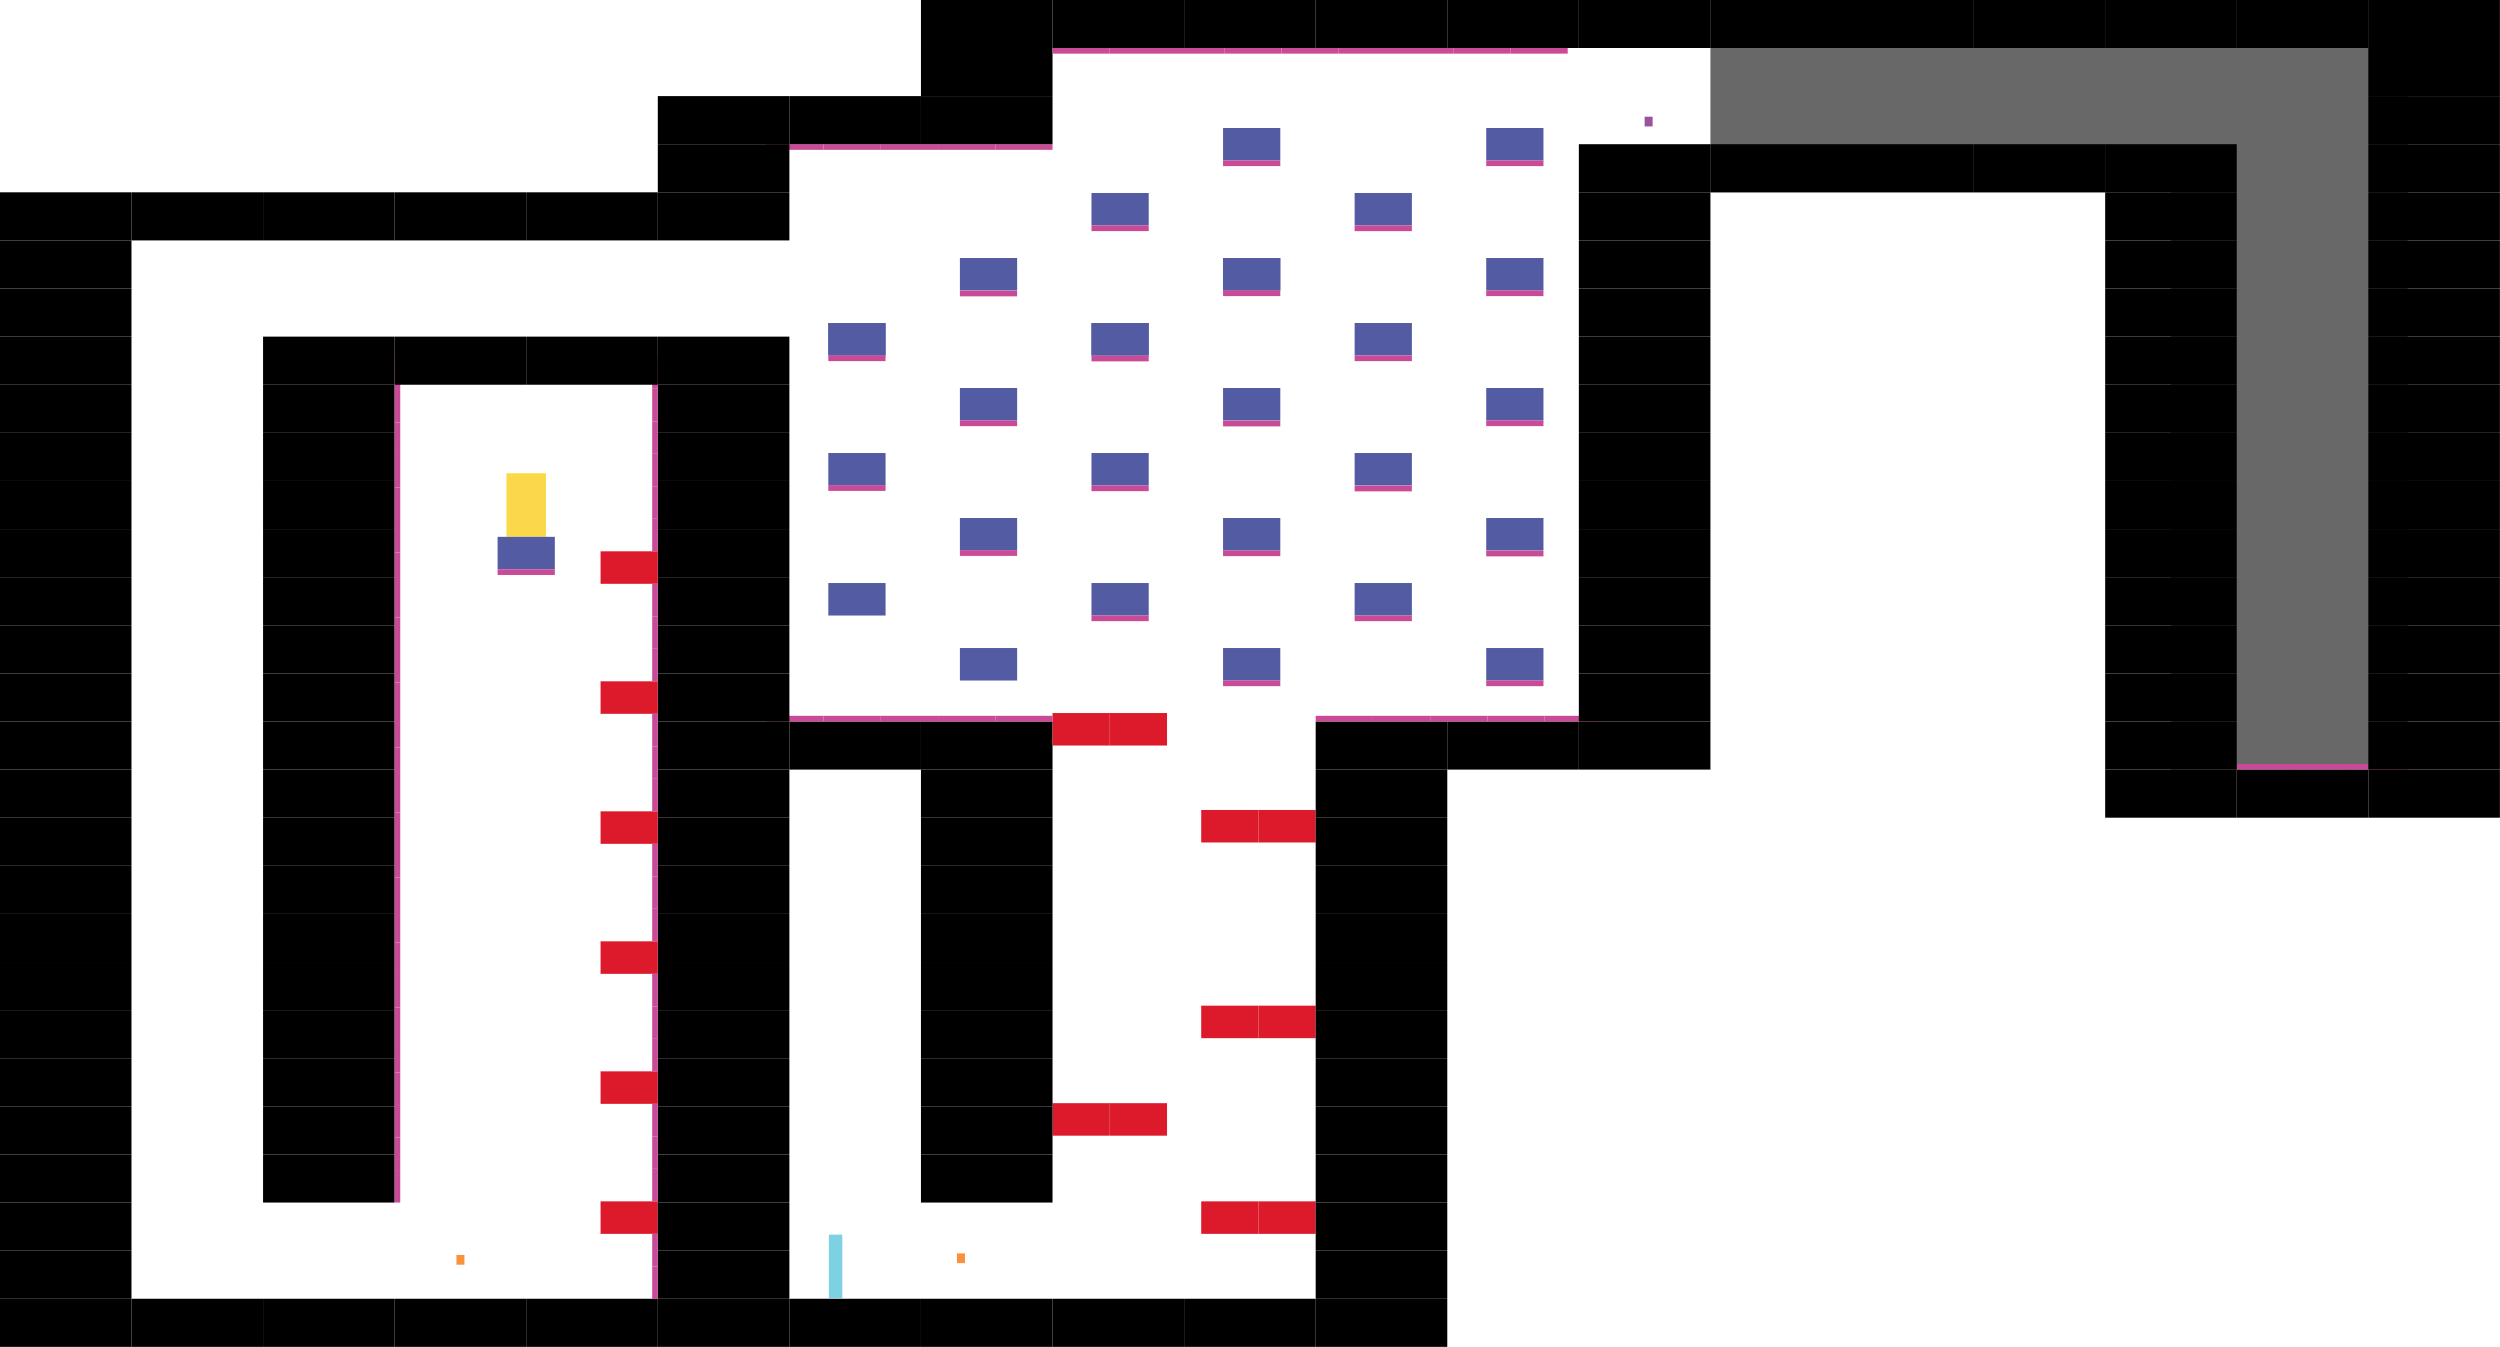
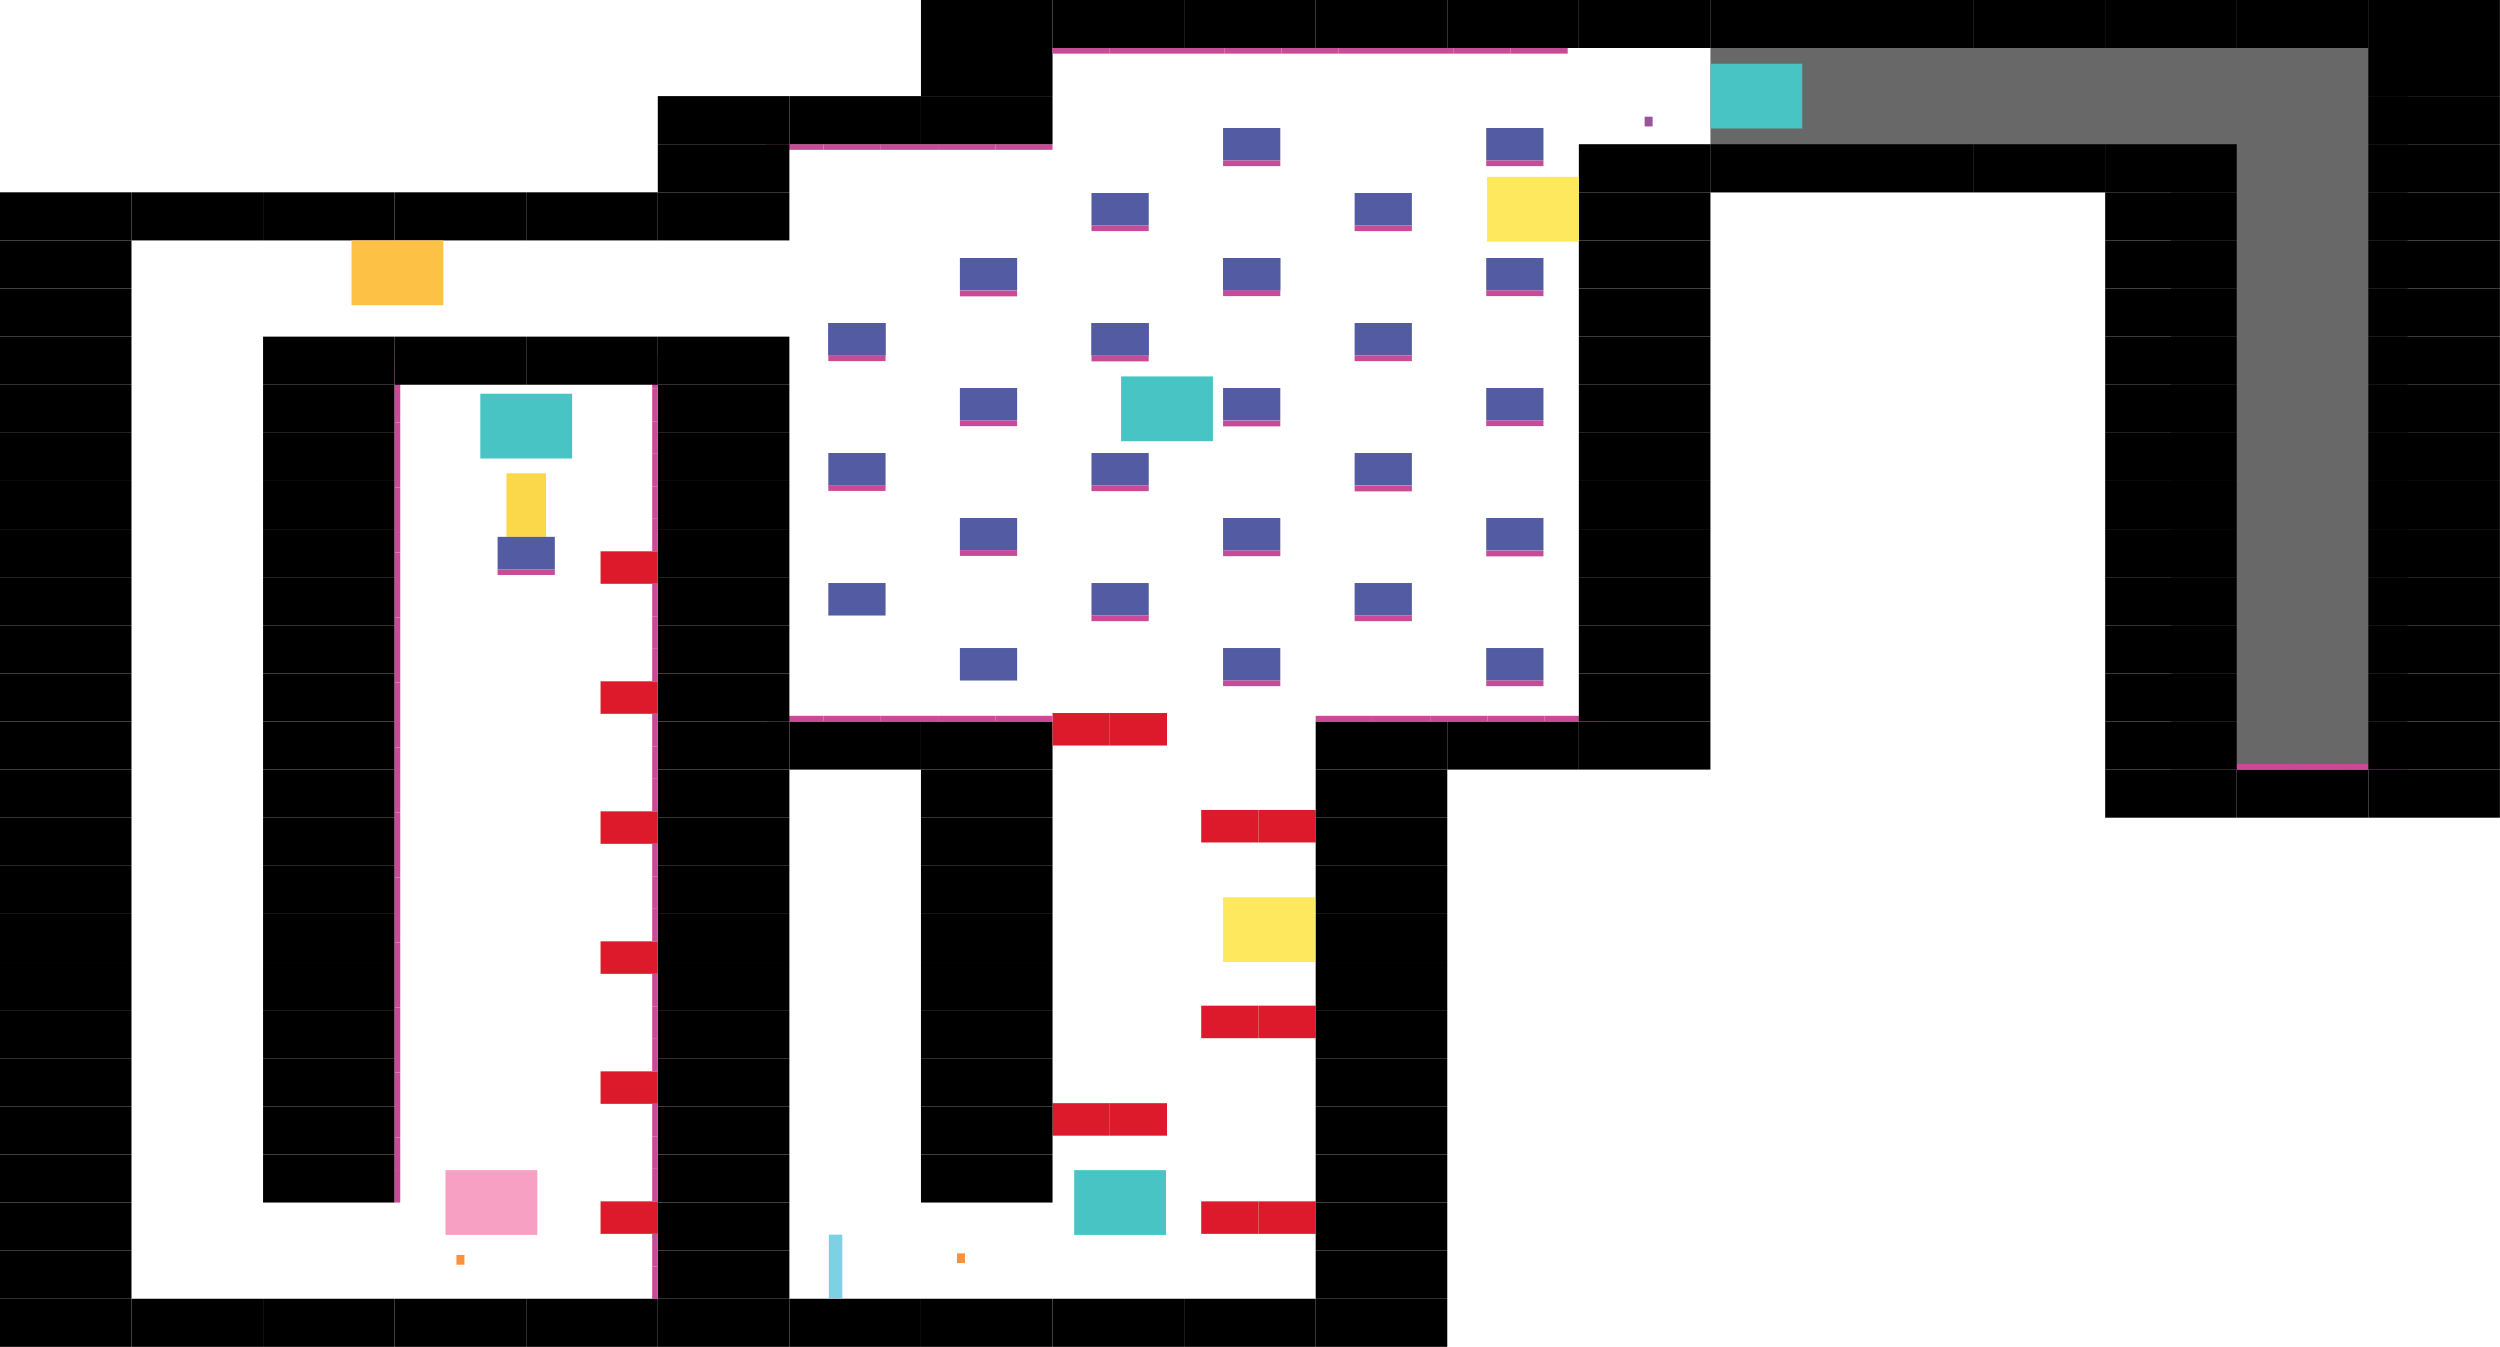
<svg xmlns="http://www.w3.org/2000/svg" version="1.1" id="Calque_1" x="0px" y="0px" width="15871.95px" height="8551.65px" viewBox="0 0 15871.95 8551.65" enable-background="new 0 0 15871.95 8551.65" xml:space="preserve">
  <rect id="shadows_1_" x="10859.146" y="-0.702" fill="#686868" width="4425.992" height="1221.664" />
  <rect id="shadows_3_" x="13782.934" y="1018.918" fill="#686868" width="1502.202" height="3867.234" />
  <rect id="characterstart_4_" x="5262.301" y="7838.325" fill="#7CD2E2" width="85.193" height="403.363" />
  <rect id="groundcage1_27_" x="4176.217" y="8245.53" width="835.367" height="305.416" />
  <rect id="end_4_" x="3215.219" y="3004.484" fill="#FBD849" width="251.266" height="403.363" />
  <rect id="groundcage1_3_" x="5011.585" y="8245.53" width="835.366" height="305.416" />
  <rect id="groundcage1_2_" x="5846.952" y="8245.53" width="835.366" height="305.416" />
  <rect id="groundcage1_5_" x="6682.317" y="8245.53" width="835.366" height="305.416" />
  <rect id="groundcage1_4_" x="7517.685" y="8245.53" width="835.366" height="305.416" />
  <rect id="groundcage1_6_" x="4176.217" y="7940.114" width="835.367" height="305.416" />
  <rect id="groundcage1_13_" x="5846.952" y="7329.282" width="835.366" height="305.416" />
  <rect id="groundcage1_15_" x="8353.051" y="8245.53" width="835.365" height="305.416" />
  <rect id="groundcage1_25_" x="8353.051" y="4580.538" width="835.365" height="305.416" />
  <rect id="groundcage1_31_" x="5846.952" y="4580.538" width="835.366" height="305.416" />
  <rect id="platformcage3_2_" x="7989.637" y="7627.152" fill="#DD192C" width="363.413" height="206.352" />
  <rect id="platformcage3_1_" x="7626.223" y="7627.152" fill="#DD192C" width="363.414" height="206.352" />
  <rect id="platformcage3_11_" x="3812.805" y="7627.152" fill="#DD192C" width="363.413" height="206.352" />
  <rect id="platformcage3_6_" x="7989.637" y="6384.745" fill="#DD192C" width="363.412" height="206.352" />
  <rect id="platformcage3_5_" x="7626.222" y="6384.745" fill="#DD192C" width="363.414" height="206.352" />
-   <rect id="platformcage3_7_" x="7045.731" y="7003.801" fill="#DD192C" width="363.413" height="206.352" />
+   <rect id="platformcage3_7_" x="7045.73" y="7003.801" fill="#DD192C" width="363.414" height="206.352" />
  <rect id="platformcage3_3_" x="6682.317" y="7003.801" fill="#DD192C" width="363.413" height="206.352" />
  <rect id="platformcage3_8_" x="7989.635" y="5142.338" fill="#DD192C" width="363.413" height="206.352" />
  <rect id="platformcage3_4_" x="7626.221" y="5142.338" fill="#DD192C" width="363.414" height="206.352" />
-   <rect id="platformcage3_15_" x="7045.731" y="4526.895" fill="#DD192C" width="363.413" height="206.352" />
+   <rect id="platformcage3_15_" x="7045.73" y="4526.895" fill="#DD192C" width="363.414" height="206.352" />
  <rect id="platformcage3_14_" x="6682.317" y="4526.895" fill="#DD192C" width="363.413" height="206.352" />
  <rect id="groundcage1_22_" x="5011.584" y="4580.538" width="835.365" height="305.416" />
  <rect id="groundcage1_45_" x="9188.416" y="4580.538" width="835.365" height="305.416" />
  <rect id="groundcage1_47_" x="10023.781" y="4580.538" width="835.365" height="305.416" />
  <rect id="groundcage1_72_" x="10023.78" y="915.546" width="835.365" height="305.416" />
  <rect id="groundcage1_106_" x="1670.122" y="2137.21" width="835.365" height="305.416" />
  <rect id="platformcage4_1_" x="6094.199" y="4114.191" fill="#535BA2" width="363.414" height="206.352" />
  <rect id="platformcage4_4_" x="6929.567" y="3701.488" fill="#535BA2" width="363.414" height="206.352" />
  <rect id="platformcage4_8_" x="5258.834" y="3701.488" fill="#535BA2" width="363.413" height="206.352" />
  <rect id="platformcage4_29_" x="3159.146" y="3408.263" fill="#535BA2" width="363.413" height="206.352" />
  <rect id="platformcage4_7_" x="6929.567" y="2050.676" fill="#535BA2" width="363.414" height="206.352" />
  <rect id="platformcage4_10_" x="5258.834" y="2050.676" fill="#535BA2" width="363.413" height="206.352" />
  <rect id="platformcage4_5_" x="6094.199" y="3288.785" fill="#535BA2" width="363.414" height="206.352" />
  <rect id="platformcage4_3_" x="5258.834" y="2876.082" fill="#535BA2" width="363.413" height="206.352" />
  <rect id="platformcage4_9_" x="6929.567" y="2876.082" fill="#535BA2" width="363.414" height="206.352" />
  <rect id="platformcage4_2_" x="6094.199" y="2463.379" fill="#535BA2" width="363.414" height="206.352" />
  <rect id="platformcage4_24_" x="6929.567" y="1225.27" fill="#535BA2" width="363.413" height="206.352" />
  <rect id="platformcage4_21_" x="5258.834" y="2050.676" fill="#535BA2" width="363.413" height="206.352" />
  <rect id="platformcage4_20_" x="6929.567" y="2050.676" fill="#535BA2" width="363.413" height="206.352" />
  <rect id="platformcage4_15_" x="6094.199" y="1637.973" fill="#535BA2" width="363.413" height="206.352" />
  <rect id="platformcage4_19_" x="7764.934" y="4114.191" fill="#535BA2" width="363.412" height="206.352" />
  <rect id="platformcage4_18_" x="8600.301" y="3701.488" fill="#535BA2" width="363.414" height="206.352" />
  <rect id="platformcage4_14_" x="7764.934" y="3288.785" fill="#535BA2" width="363.412" height="206.352" />
  <rect id="platformcage4_12_" x="8600.301" y="2876.082" fill="#535BA2" width="363.414" height="206.352" />
  <rect id="platformcage4_11_" x="7764.934" y="2463.379" fill="#535BA2" width="363.412" height="206.352" />
  <rect id="platformcage4_22_" x="9435.666" y="4114.191" fill="#535BA2" width="363.414" height="206.352" />
  <rect id="platformcage4_17_" x="9435.666" y="3288.785" fill="#535BA2" width="363.414" height="206.352" />
  <rect id="platformcage4_13_" x="9435.666" y="2463.379" fill="#535BA2" width="363.414" height="206.352" />
  <rect id="platformcage4_27_" x="8600.302" y="2050.676" fill="#535BA2" width="363.414" height="206.352" />
  <rect id="platformcage4_26_" x="7764.934" y="1637.973" fill="#535BA2" width="363.414" height="206.352" />
  <rect id="platformcage4_28_" x="7764.937" y="1637.973" fill="#535BA2" width="363.413" height="206.352" />
  <rect id="platformcage4_23_" x="8600.305" y="1225.27" fill="#535BA2" width="363.413" height="206.352" />
  <rect id="platformcage4_16_" x="7764.938" y="812.566" fill="#535BA2" width="363.412" height="206.352" />
  <rect id="platformcage4_25_" x="9435.676" y="812.566" fill="#535BA2" width="363.412" height="206.352" />
  <rect id="groundcage3_113_" x="5846.95" y="304.714" width="835.366" height="305.416" />
  <rect id="groundcage1_82_" x="10859.153" y="915.546" width="835.365" height="305.416" />
  <rect id="groundcage4_1_" x="11694.511" y="915.546" width="835.367" height="305.416" />
  <rect id="groundcage1_88_" x="12529.883" y="915.546" width="835.366" height="305.416" />
  <rect id="groundcage1_91_" x="13365.25" y="915.546" width="835.364" height="305.416" />
  <rect id="groundcage1_100_" x="15035.98" y="4885.953" width="835.366" height="305.416" />
  <rect id="groundcage1_99_" x="13365.253" y="4885.953" width="835.363" height="305.416" />
  <rect id="groundcage1_101_" x="14200.615" y="4885.953" width="835.365" height="305.416" />
-   <rect id="spadesdown_11_" x="14200.617" y="4850.158" fill="#C94A96" width="361.509" height="35.795" />
-   <rect id="spadesdown_12_" x="14562.125" y="4850.158" fill="#C94A96" width="361.507" height="35.795" />
+   <rect id="spadesdown_11_" x="14200.616" y="4850.158" fill="#C94A96" width="361.51" height="35.795" />
+   <rect id="spadesdown_12_" x="14562.126" y="4850.158" fill="#C94A96" width="361.506" height="35.795" />
  <rect id="spadesdown_13_" x="14923.632" y="4850.158" fill="#C94A96" width="361.508" height="35.795" />
  <rect id="pillevolutiond_1_" x="10441.463" y="740.848" fill="#9A549C" width="50.684" height="61.855" />
  <rect id="spadesdown_1_" x="6318.904" y="4544.555" fill="#C94A96" width="363.413" height="35.983" />
  <rect id="spadesdown_2_" x="5955.491" y="4544.555" fill="#C94A96" width="363.413" height="35.983" />
  <rect id="spadesdown_3_" x="5592.077" y="4544.555" fill="#C94A96" width="363.414" height="35.983" />
  <rect id="spadesdown_6_" x="5228.665" y="4544.555" fill="#C94A96" width="363.413" height="35.983" />
  <rect id="spadesdown_4_" x="4865.253" y="4544.555" fill="#C94A96" width="363.413" height="35.983" />
  <rect id="spadesdown_5_" x="8353.049" y="4544.555" fill="#C94A96" width="363.413" height="35.983" />
  <rect id="spadesdown_7_" x="8716.463" y="4544.556" fill="#C94A96" width="363.413" height="35.983" />
  <rect id="spadesdown_9_" x="9079.876" y="4544.555" fill="#C94A96" width="363.412" height="35.983" />
  <rect id="spadesdown_8_" x="9443.288" y="4544.555" fill="#C94A96" width="363.414" height="35.983" />
  <rect id="spadesdown_10_" x="9806.701" y="4544.555" fill="#C94A96" width="363.413" height="35.983" />
  <rect id="spadesup_1_" x="6929.567" y="3907.84" fill="#C94A96" width="363.414" height="35.792" />
  <rect id="spadesup_2_" x="7764.934" y="4320.543" fill="#C94A96" width="363.412" height="35.793" />
  <rect id="spadesup_4_" x="5258.834" y="3080.84" fill="#C94A96" width="363.413" height="35.792" />
  <rect id="spadesup_43_" x="3159.146" y="3614.614" fill="#C94A96" width="363.413" height="35.792" />
  <rect id="spadesup_3_" x="6094.199" y="3493.543" fill="#C94A96" width="363.414" height="35.792" />
  <rect id="spadesup_6_" x="5258.834" y="2257.027" fill="#C94A96" width="363.413" height="35.792" />
  <rect id="spadesup_5_" x="6094.199" y="2669.73" fill="#C94A96" width="363.414" height="35.792" />
  <rect id="spadesup_8_" x="6929.567" y="3082.434" fill="#C94A96" width="363.414" height="35.792" />
  <rect id="spadesup_7_" x="7764.934" y="3495.137" fill="#C94A96" width="363.412" height="35.792" />
  <rect id="spadesup_10_" x="8600.301" y="3907.84" fill="#C94A96" width="363.412" height="35.792" />
  <rect id="spadesup_9_" x="9435.666" y="4320.543" fill="#C94A96" width="363.413" height="35.793" />
  <rect id="spadesup_15_" x="6094.201" y="1845.73" fill="#C94A96" width="363.413" height="35.792" />
  <rect id="spadesup_14_" x="6929.569" y="2258.434" fill="#C94A96" width="363.413" height="35.792" />
  <rect id="spadesup_13_" x="7764.934" y="2671.137" fill="#C94A96" width="363.414" height="35.792" />
  <rect id="spadesup_12_" x="8600.303" y="3083.84" fill="#C94A96" width="363.411" height="35.792" />
  <rect id="spadesup_11_" x="9435.666" y="3496.543" fill="#C94A96" width="363.413" height="35.792" />
  <rect id="spadesup_19_" x="6929.569" y="1431.436" fill="#C94A96" width="363.413" height="35.792" />
  <rect id="spadesup_18_" x="7764.934" y="1844.139" fill="#C94A96" width="363.414" height="35.792" />
  <rect id="spadesup_16_" x="9435.666" y="2669.545" fill="#C94A96" width="363.413" height="35.792" />
  <rect id="spadesup_21_" x="7764.934" y="1018.918" fill="#C94A96" width="363.414" height="35.792" />
  <rect id="spadesup_20_" x="8600.301" y="1431.621" fill="#C94A96" width="363.412" height="35.792" />
  <rect id="spadesup_22_" x="9435.676" y="1018.918" fill="#C94A96" width="363.412" height="35.792" />
  <rect id="spadesup_23_" x="4865.254" y="915.546" fill="#C94A96" width="363.412" height="35.792" />
  <rect id="spadesup_24_" x="5228.667" y="915.546" fill="#C94A96" width="363.411" height="35.792" />
  <rect id="spadesup_26_" x="5592.079" y="915.546" fill="#C94A96" width="363.412" height="35.792" />
  <rect id="spadesup_25_" x="5955.491" y="915.546" fill="#C94A96" width="363.413" height="35.792" />
  <rect id="spadesup_27_" x="6318.904" y="915.546" fill="#C94A96" width="363.412" height="35.792" />
  <rect id="spadesup_32_" x="6682.316" y="304.714" fill="#C94A96" width="363.412" height="35.792" />
  <rect id="spadesup_31_" x="7045.729" y="304.714" fill="#C94A96" width="363.411" height="35.792" />
  <rect id="spadesup_30_" x="7409.142" y="304.714" fill="#C94A96" width="363.412" height="35.792" />
  <rect id="spadesup_29_" x="7772.555" y="304.714" fill="#C94A96" width="363.413" height="35.792" />
  <rect id="spadesup_28_" x="8135.967" y="304.714" fill="#C94A96" width="363.412" height="35.792" />
  <rect id="spadesup_37_" x="8499.379" y="304.714" fill="#C94A96" width="363.412" height="35.792" />
  <rect id="spadesup_36_" x="8862.791" y="304.714" fill="#C94A96" width="363.412" height="35.792" />
  <rect id="spadesup_35_" x="9226.203" y="304.714" fill="#C94A96" width="363.412" height="35.792" />
  <rect id="spadesup_34_" x="9589.617" y="304.714" fill="#C94A96" width="363.411" height="35.792" />
  <rect id="groundcage3_114_" x="4176.218" y="915.546" width="835.366" height="305.416" />
  <rect id="platformcage4_30_" x="9435.666" y="1637.973" fill="#535BA2" width="363.414" height="206.352" />
  <rect id="spadesup_33_" x="9435.666" y="1844.139" fill="#C94A96" width="363.413" height="35.792" />
  <rect id="spadesup_17_" x="8600.306" y="2257.027" fill="#C94A96" width="363.412" height="35.792" />
  <rect id="groundcage2" x="-0.609" y="1220.962" width="835.365" height="305.416" />
  <rect id="groundcage2_1_" x="834.757" y="1220.962" width="835.365" height="305.416" />
  <rect id="groundcage2_2_" x="1670.122" y="1220.962" width="835.365" height="305.416" />
  <rect id="groundcage2_3_" x="2505.488" y="1220.962" width="835.365" height="305.416" />
  <rect id="groundcage2_4_" x="3340.854" y="1220.962" width="835.365" height="305.416" />
  <rect id="groundcage2_5_" x="4176.22" y="1220.962" width="835.366" height="305.416" />
  <rect id="groundcage1_83_" x="4176.219" y="2137.21" width="835.366" height="305.416" />
  <rect id="groundcage1_128_" x="-0.609" y="8245.53" width="835.365" height="305.416" />
  <rect id="groundcage1_135_" x="834.757" y="8245.53" width="835.365" height="305.416" />
  <rect id="groundcage1_136_" x="1670.122" y="8245.53" width="835.365" height="305.416" />
  <rect id="groundcage1_137_" x="2505.488" y="8245.53" width="835.365" height="305.416" />
  <rect id="groundcage1_138_" x="3340.854" y="8245.53" width="835.365" height="305.416" />
  <rect id="groundcage3" x="-0.609" y="7940.114" width="835.365" height="305.416" />
  <rect id="groundcage3_1_" x="-0.609" y="7634.698" width="835.365" height="305.416" />
  <rect id="groundcage3_3_" x="-0.609" y="7329.282" width="835.365" height="305.416" />
  <rect id="groundcage3_2_" x="-0.609" y="7023.866" width="835.365" height="305.416" />
  <rect id="groundcage3_7_" x="-0.609" y="6718.45" width="835.365" height="305.416" />
  <rect id="groundcage3_6_" x="-0.609" y="6413.034" width="835.365" height="305.416" />
  <rect id="groundcage3_5_" x="-0.609" y="6107.618" width="835.365" height="305.416" />
  <rect id="groundcage3_4_" x="-0.609" y="5802.202" width="835.365" height="305.416" />
  <rect id="groundcage3_11_" x="-0.609" y="5496.786" width="835.365" height="305.416" />
  <rect id="groundcage3_10_" x="-0.609" y="5191.37" width="835.365" height="305.416" />
  <rect id="groundcage3_9_" x="-0.609" y="4885.954" width="835.365" height="305.416" />
  <rect id="groundcage3_8_" x="-0.609" y="4580.538" width="835.365" height="305.416" />
  <rect id="groundcage3_15_" x="-0.609" y="4275.122" width="835.365" height="305.416" />
  <rect id="groundcage3_14_" x="-0.609" y="3969.706" width="835.365" height="305.416" />
  <rect id="groundcage3_13_" x="-0.609" y="3664.29" width="835.365" height="305.416" />
  <rect id="groundcage3_12_" x="-0.609" y="3358.874" width="835.365" height="305.416" />
  <rect id="groundcage3_19_" x="-0.609" y="3053.458" width="835.365" height="305.416" />
  <rect id="groundcage3_18_" x="-0.609" y="2748.042" width="835.365" height="305.416" />
  <rect id="groundcage3_17_" x="-0.609" y="2442.626" width="835.365" height="305.416" />
  <rect id="groundcage3_55_" x="4176.219" y="7634.698" width="835.366" height="305.416" />
  <rect id="groundcage3_54_" x="4176.219" y="7329.282" width="835.366" height="305.416" />
  <rect id="groundcage3_53_" x="4176.219" y="7023.866" width="835.366" height="305.416" />
  <rect id="groundcage3_52_" x="4176.219" y="6718.45" width="835.366" height="305.416" />
  <rect id="groundcage3_51_" x="4176.219" y="6413.034" width="835.366" height="305.416" />
  <rect id="groundcage3_50_" x="4176.219" y="6107.618" width="835.366" height="305.416" />
  <rect id="groundcage3_49_" x="4176.219" y="5802.202" width="835.366" height="305.416" />
  <rect id="groundcage3_48_" x="4176.219" y="5496.786" width="835.366" height="305.416" />
  <rect id="groundcage3_47_" x="4176.219" y="5191.37" width="835.366" height="305.416" />
  <rect id="groundcage3_46_" x="4176.219" y="4885.954" width="835.366" height="305.416" />
  <rect id="groundcage3_45_" x="4176.219" y="4580.538" width="835.366" height="305.416" />
  <rect id="groundcage3_44_" x="4176.219" y="4275.122" width="835.366" height="305.416" />
  <rect id="groundcage3_43_" x="4176.219" y="3969.706" width="835.366" height="305.416" />
  <rect id="groundcage3_42_" x="4176.219" y="3664.29" width="835.366" height="305.416" />
  <rect id="groundcage3_41_" x="4176.219" y="3358.874" width="835.366" height="305.416" />
  <rect id="groundcage3_40_" x="4176.219" y="3053.458" width="835.366" height="305.416" />
  <rect id="groundcage3_39_" x="4176.219" y="2748.042" width="835.366" height="305.416" />
  <rect id="groundcage3_38_" x="4176.219" y="2442.626" width="835.366" height="305.416" />
  <rect id="groundcage3_37_" x="1670.122" y="7023.866" width="835.365" height="305.416" />
  <rect id="groundcage3_36_" x="1670.122" y="6718.45" width="835.365" height="305.416" />
  <rect id="groundcage3_35_" x="1670.122" y="6413.034" width="835.365" height="305.416" />
  <rect id="groundcage3_34_" x="1670.122" y="6107.618" width="835.365" height="305.416" />
  <rect id="groundcage3_33_" x="1670.122" y="5802.202" width="835.365" height="305.416" />
  <rect id="groundcage3_32_" x="1670.122" y="5496.786" width="835.365" height="305.416" />
  <rect id="groundcage3_31_" x="1670.122" y="5191.37" width="835.365" height="305.416" />
  <rect id="groundcage3_30_" x="1670.122" y="4885.954" width="835.365" height="305.416" />
  <rect id="groundcage3_29_" x="1670.122" y="4580.538" width="835.365" height="305.416" />
  <rect id="groundcage3_28_" x="1670.122" y="4275.122" width="835.365" height="305.416" />
  <rect id="groundcage3_27_" x="1670.122" y="3969.706" width="835.365" height="305.416" />
  <rect id="groundcage3_26_" x="1670.122" y="3664.29" width="835.365" height="305.416" />
  <rect id="groundcage3_25_" x="1670.122" y="3358.874" width="835.365" height="305.416" />
  <rect id="groundcage3_24_" x="1670.122" y="3053.458" width="835.365" height="305.416" />
  <rect id="groundcage3_23_" x="1670.122" y="2748.042" width="835.365" height="305.416" />
  <rect id="groundcage3_22_" x="1670.122" y="2442.626" width="835.365" height="305.416" />
  <rect id="groundcage3_16_" x="-0.609" y="2137.21" width="835.365" height="305.416" />
  <rect id="groundcage3_21_" x="-0.609" y="1831.794" width="835.365" height="305.416" />
  <rect id="groundcage3_20_" x="-0.609" y="1526.378" width="835.365" height="305.416" />
  <rect id="groundcage1_141_" x="1670.122" y="7329.282" width="835.365" height="305.416" />
  <rect id="platformcage3_12_" x="3812.805" y="6801.742" fill="#DD192C" width="363.413" height="206.352" />
  <rect id="spadesright_1_" x="4140.629" y="7833.653" fill="#C94A96" width="35.59" height="206.354" />
  <rect id="spadesright_2_" x="4140.629" y="8040.007" fill="#C94A96" width="35.59" height="206.354" />
  <rect id="spadesright_4_" x="4140.629" y="7214.445" fill="#C94A96" width="35.59" height="206.354" />
  <rect id="spadesright_3_" x="4140.629" y="7420.799" fill="#C94A96" width="35.59" height="206.354" />
  <rect id="spadesright_5_" x="4140.629" y="7008.094" fill="#C94A96" width="35.59" height="206.354" />
  <rect id="platformcage3_9_" x="3812.804" y="5976.332" fill="#DD192C" width="363.413" height="206.352" />
  <rect id="spadesright_8_" x="4140.629" y="6389.035" fill="#C94A96" width="35.59" height="206.354" />
  <rect id="spadesright_7_" x="4140.629" y="6595.389" fill="#C94A96" width="35.59" height="206.354" />
  <rect id="spadesright_6_" x="4140.629" y="6182.684" fill="#C94A96" width="35.59" height="206.354" />
  <rect id="platformcage3_16_" x="3812.804" y="5150.922" fill="#DD192C" width="363.413" height="206.352" />
  <rect id="spadesright_14_" x="4140.628" y="5563.625" fill="#C94A96" width="35.59" height="206.354" />
  <rect id="spadesright_13_" x="4140.628" y="5769.979" fill="#C94A96" width="35.59" height="206.354" />
  <rect id="spadesright_12_" x="4140.628" y="5357.273" fill="#C94A96" width="35.59" height="206.354" />
  <rect id="platformcage3_10_" x="3812.803" y="4325.512" fill="#DD192C" width="363.413" height="206.352" />
  <rect id="spadesright_11_" x="4140.628" y="4738.215" fill="#C94A96" width="35.589" height="206.354" />
  <rect id="spadesright_10_" x="4140.628" y="4944.568" fill="#C94A96" width="35.589" height="206.354" />
  <rect id="spadesright_9_" x="4140.628" y="4531.863" fill="#C94A96" width="35.589" height="206.354" />
  <rect id="platformcage3_18_" x="3812.803" y="3500.102" fill="#DD192C" width="363.413" height="206.352" />
  <rect id="spadesright_20_" x="4140.627" y="3912.805" fill="#C94A96" width="35.59" height="206.354" />
  <rect id="spadesright_19_" x="4140.627" y="4119.158" fill="#C94A96" width="35.59" height="206.354" />
  <rect id="spadesright_18_" x="4140.627" y="3706.453" fill="#C94A96" width="35.59" height="206.354" />
  <rect id="spadesright_17_" x="4140.627" y="3087.395" fill="#C94A96" width="35.59" height="206.354" />
  <rect id="spadesright_16_" x="4140.627" y="3293.748" fill="#C94A96" width="35.59" height="206.354" />
  <rect id="spadesright_15_" x="4140.627" y="2881.043" fill="#C94A96" width="35.59" height="206.354" />
  <rect id="spadesright_21_" x="4140.627" y="2674.689" fill="#C94A96" width="35.59" height="206.354" />
  <rect id="spadesright_22_" x="4140.627" y="2468.336" fill="#C94A96" width="35.59" height="206.354" />
  <rect id="spadesright_23_" x="4140.627" y="2261.982" fill="#C94A96" width="35.59" height="206.354" />
  <rect id="spadesleft_1_" x="2505.488" y="7428.345" fill="#C94A96" width="35.59" height="206.354" />
  <rect id="spadesleft_2_" x="2505.488" y="7221.991" fill="#C94A96" width="35.59" height="206.354" />
  <rect id="spadesleft_4_" x="2505.488" y="7015.638" fill="#C94A96" width="35.59" height="206.354" />
  <rect id="spadesleft_3_" x="2505.488" y="6809.284" fill="#C94A96" width="35.59" height="206.354" />
  <rect id="spadesleft_8_" x="2505.488" y="6602.931" fill="#C94A96" width="35.59" height="206.354" />
  <rect id="spadesleft_7_" x="2505.488" y="6396.577" fill="#C94A96" width="35.59" height="206.354" />
  <rect id="spadesleft_6_" x="2505.488" y="6190.224" fill="#C94A96" width="35.59" height="206.354" />
  <rect id="spadesleft_5_" x="2505.488" y="5983.87" fill="#C94A96" width="35.59" height="206.354" />
  <rect id="spadesleft_16_" x="2505.488" y="5777.517" fill="#C94A96" width="35.59" height="206.354" />
  <rect id="spadesleft_15_" x="2505.488" y="5571.163" fill="#C94A96" width="35.59" height="206.354" />
  <rect id="spadesleft_14_" x="2505.488" y="5364.81" fill="#C94A96" width="35.59" height="206.354" />
  <rect id="spadesleft_13_" x="2505.488" y="5158.456" fill="#C94A96" width="35.59" height="206.354" />
  <rect id="spadesleft_12_" x="2505.488" y="4952.103" fill="#C94A96" width="35.59" height="206.354" />
  <rect id="spadesleft_11_" x="2505.488" y="4745.749" fill="#C94A96" width="35.59" height="206.354" />
  <rect id="spadesleft_10_" x="2505.488" y="4539.396" fill="#C94A96" width="35.59" height="206.354" />
  <rect id="spadesleft_9_" x="2505.488" y="4333.042" fill="#C94A96" width="35.59" height="206.354" />
  <rect id="spadesleft_25_" x="2505.488" y="4126.688" fill="#C94A96" width="35.59" height="206.354" />
  <rect id="spadesleft_24_" x="2505.488" y="3920.335" fill="#C94A96" width="35.59" height="206.354" />
  <rect id="spadesleft_23_" x="2505.488" y="3713.981" fill="#C94A96" width="35.59" height="206.354" />
  <rect id="spadesleft_22_" x="2505.488" y="3507.628" fill="#C94A96" width="35.59" height="206.354" />
  <rect id="spadesleft_21_" x="2505.488" y="3301.274" fill="#C94A96" width="35.59" height="206.354" />
  <rect id="spadesleft_20_" x="2505.488" y="3094.921" fill="#C94A96" width="35.59" height="206.354" />
  <rect id="spadesleft_19_" x="2505.488" y="2888.567" fill="#C94A96" width="35.59" height="206.354" />
  <rect id="spadesleft_18_" x="2505.488" y="2682.214" fill="#C94A96" width="35.59" height="206.354" />
  <rect id="spadesleft_17_" x="2505.488" y="2475.86" fill="#C94A96" width="35.59" height="206.354" />
  <rect id="spadesleft_26_" x="2505.488" y="2269.507" fill="#C94A96" width="35.59" height="206.354" />
-   <rect id="groundcage4" x="3340.854" y="2137.21" width="835.365" height="305.416" />
-   <rect id="groundcage1_103_" x="2505.488" y="2137.21" width="835.366" height="305.416" />
+   <rect id="groundcage4" x="3340.853" y="2137.21" width="835.366" height="305.416" />
+   <rect id="groundcage1_103_" x="2505.488" y="2137.21" width="835.365" height="305.416" />
  <rect id="pillevolutionb_1_" x="6075.657" y="7957.303" fill="#FB913B" width="50.686" height="61.859" />
  <rect id="pillevolutionb_2_" x="2897.828" y="7967.443" fill="#FB913B" width="50.685" height="61.859" />
  <rect id="groundcage3_63_" x="5846.952" y="7023.866" width="835.366" height="305.416" />
  <rect id="groundcage3_62_" x="5846.952" y="6718.45" width="835.366" height="305.416" />
  <rect id="groundcage3_61_" x="5846.952" y="6413.034" width="835.366" height="305.416" />
  <rect id="groundcage3_60_" x="5846.952" y="6107.618" width="835.366" height="305.416" />
  <rect id="groundcage3_59_" x="5846.952" y="5802.202" width="835.366" height="305.416" />
  <rect id="groundcage3_58_" x="5846.952" y="5496.786" width="835.366" height="305.416" />
  <rect id="groundcage3_57_" x="5846.952" y="5191.37" width="835.366" height="305.416" />
  <rect id="groundcage3_56_" x="5846.952" y="4885.954" width="835.366" height="305.416" />
  <rect id="groundcage3_71_" x="8353.051" y="7023.866" width="835.365" height="305.416" />
  <rect id="groundcage3_70_" x="8353.051" y="6718.45" width="835.365" height="305.416" />
  <rect id="groundcage3_73_" x="8353.051" y="7634.698" width="835.365" height="305.416" />
  <rect id="groundcage3_74_" x="8353.051" y="7940.114" width="835.365" height="305.416" />
  <rect id="groundcage3_72_" x="8353.051" y="7329.282" width="835.365" height="305.416" />
  <rect id="groundcage3_69_" x="8353.051" y="6413.034" width="835.365" height="305.416" />
  <rect id="groundcage3_68_" x="8353.051" y="6107.618" width="835.365" height="305.416" />
  <rect id="groundcage3_67_" x="8353.051" y="5802.202" width="835.365" height="305.416" />
  <rect id="groundcage3_66_" x="8353.051" y="5496.786" width="835.365" height="305.416" />
  <rect id="groundcage3_65_" x="8353.051" y="5191.37" width="835.365" height="305.416" />
  <rect id="groundcage3_64_" x="8353.051" y="4885.954" width="835.365" height="305.416" />
  <rect id="groundcage3_82_" x="10023.78" y="3358.874" width="835.365" height="305.416" />
  <rect id="groundcage3_81_" x="10023.78" y="3053.458" width="835.365" height="305.416" />
  <rect id="groundcage3_80_" x="10023.78" y="2748.042" width="835.365" height="305.416" />
  <rect id="groundcage3_85_" x="10023.781" y="4275.121" width="835.365" height="305.416" />
  <rect id="groundcage3_84_" x="10023.781" y="3969.705" width="835.365" height="305.416" />
  <rect id="groundcage3_83_" x="10023.781" y="3664.29" width="835.365" height="305.416" />
  <rect id="groundcage3_79_" x="10023.78" y="2442.626" width="835.365" height="305.416" />
  <rect id="groundcage3_78_" x="10023.78" y="2137.21" width="835.365" height="305.416" />
  <rect id="groundcage3_77_" x="10023.78" y="1831.794" width="835.365" height="305.416" />
  <rect id="groundcage3_76_" x="10023.78" y="1526.378" width="835.365" height="305.416" />
  <rect id="groundcage3_75_" x="10023.78" y="1220.962" width="835.365" height="305.416" />
  <rect id="groundcage3_93_" x="13365.255" y="4275.123" width="835.365" height="305.415" />
  <rect id="groundcage3_102_" x="13365.254" y="4580.539" width="835.364" height="305.414" />
  <rect id="groundcage3_92_" x="13365.255" y="3969.706" width="835.365" height="305.417" />
  <rect id="groundcage3_91_" x="13365.255" y="3664.29" width="835.365" height="305.416" />
  <rect id="groundcage3_101_" x="13365.254" y="3358.874" width="835.364" height="305.416" />
  <rect id="groundcage3_100_" x="13365.254" y="3053.458" width="835.364" height="305.416" />
  <rect id="groundcage3_99_" x="13365.254" y="2748.042" width="835.364" height="305.416" />
  <rect id="groundcage3_98_" x="13365.254" y="2442.626" width="835.364" height="305.416" />
  <rect id="groundcage3_97_" x="13365.254" y="2137.21" width="835.364" height="305.416" />
  <rect id="groundcage3_96_" x="13365.254" y="1831.794" width="835.364" height="305.416" />
  <rect id="groundcage3_95_" x="13365.254" y="1526.378" width="835.364" height="305.416" />
  <rect id="groundcage3_94_" x="13365.254" y="1220.962" width="835.364" height="305.416" />
  <rect id="groundcage3_108_" x="15035.982" y="3664.29" width="835.364" height="305.416" />
  <rect id="groundcage3_107_" x="15035.982" y="3358.874" width="835.364" height="305.416" />
  <rect id="groundcage3_106_" x="15035.982" y="3053.458" width="835.364" height="305.416" />
  <rect id="groundcage3_105_" x="15035.982" y="4580.537" width="835.365" height="305.416" />
  <rect id="groundcage3_104_" x="15035.982" y="4275.121" width="835.365" height="305.416" />
  <rect id="groundcage3_103_" x="15035.982" y="3969.705" width="835.365" height="305.416" />
  <rect id="groundcage3_90_" x="15035.982" y="2748.042" width="835.364" height="305.416" />
  <rect id="groundcage3_89_" x="15035.982" y="2442.626" width="835.364" height="305.416" />
  <rect id="groundcage3_88_" x="15035.982" y="2137.21" width="835.364" height="305.416" />
  <rect id="groundcage3_87_" x="15035.982" y="1831.794" width="835.364" height="305.416" />
  <rect id="groundcage3_86_" x="15035.982" y="1526.378" width="835.364" height="305.416" />
  <rect id="groundcage3_112_" x="15035.982" y="1220.962" width="835.363" height="305.416" />
  <rect id="groundcage3_111_" x="15035.982" y="915.546" width="835.363" height="305.416" />
  <rect id="groundcage3_110_" x="15035.982" y="610.13" width="835.363" height="305.416" />
  <rect id="groundcage3_109_" x="15035.982" y="304.714" width="835.363" height="305.416" />
  <rect id="groundcage2_8_" x="4176.219" y="610.13" width="835.366" height="305.416" />
  <rect id="groundcage2_7_" x="5011.585" y="610.13" width="835.365" height="305.416" />
  <rect id="groundcage2_6_" x="5846.951" y="610.13" width="835.365" height="305.416" />
-   <rect id="groundcage2_13_" x="5846.95" y="-0.702" width="835.365" height="305.416" />
-   <rect id="groundcage2_12_" x="6682.315" y="-0.702" width="835.366" height="305.416" />
+   <rect id="groundcage2_13_" x="5846.95" y="-0.702" width="835.364" height="305.416" />
+   <rect id="groundcage2_12_" x="6682.314" y="-0.702" width="835.366" height="305.416" />
  <rect id="groundcage2_11_" x="7517.682" y="-0.702" width="835.365" height="305.416" />
  <rect id="groundcage2_10_" x="8353.047" y="-0.702" width="835.365" height="305.416" />
  <rect id="groundcage2_9_" x="9188.414" y="-0.702" width="835.365" height="305.416" />
  <rect id="groundcage2_18_" x="10023.78" y="-0.702" width="835.365" height="305.416" />
  <rect id="groundcage2_17_" x="10859.146" y="-0.702" width="835.365" height="305.416" />
  <rect id="groundcage2_16_" x="11694.512" y="-0.702" width="835.366" height="305.416" />
  <rect id="groundcage2_15_" x="12529.879" y="-0.702" width="835.364" height="305.416" />
  <rect id="groundcage2_14_" x="13365.243" y="-0.702" width="835.365" height="305.416" />
  <rect id="groundcage2_20_" x="14200.615" y="-0.702" width="835.365" height="305.416" />
  <rect id="groundcage2_19_" x="15035.981" y="-0.702" width="835.365" height="305.416" />
+   <rect id="backlayer2" x="2231.781" y="1526.378" fill="#FDC245" width="583.004" height="411.25" />
+   <rect id="backlayer1_1_" x="6819.771" y="7429.073" fill="#48C4C4" width="583.003" height="411.25" />
+   <rect id="backlayer1_2_" x="7117.642" y="2389.709" fill="#48C4C4" width="583.003" height="411.25" />
+   <rect id="backlayer1_3_" x="3049.352" y="2499.712" fill="#48C4C4" width="583.003" height="411.25" />
+   <rect id="backlayer1_4_" x="10859.145" y="404.505" fill="#48C4C4" width="583.003" height="411.25" />
+   <rect id="backlayer4_2_" x="9440.777" y="1122.821" fill="#FEE85D" width="583.003" height="411.25" />
+   <rect id="backlayer4_3_" x="7764.934" y="5696.368" fill="#FEE85D" width="583.003" height="411.25" />
+   <rect id="backlayer3_1_" x="2828.303" y="7429.073" fill="#F8A0C3" width="583.003" height="411.25" />
</svg>
